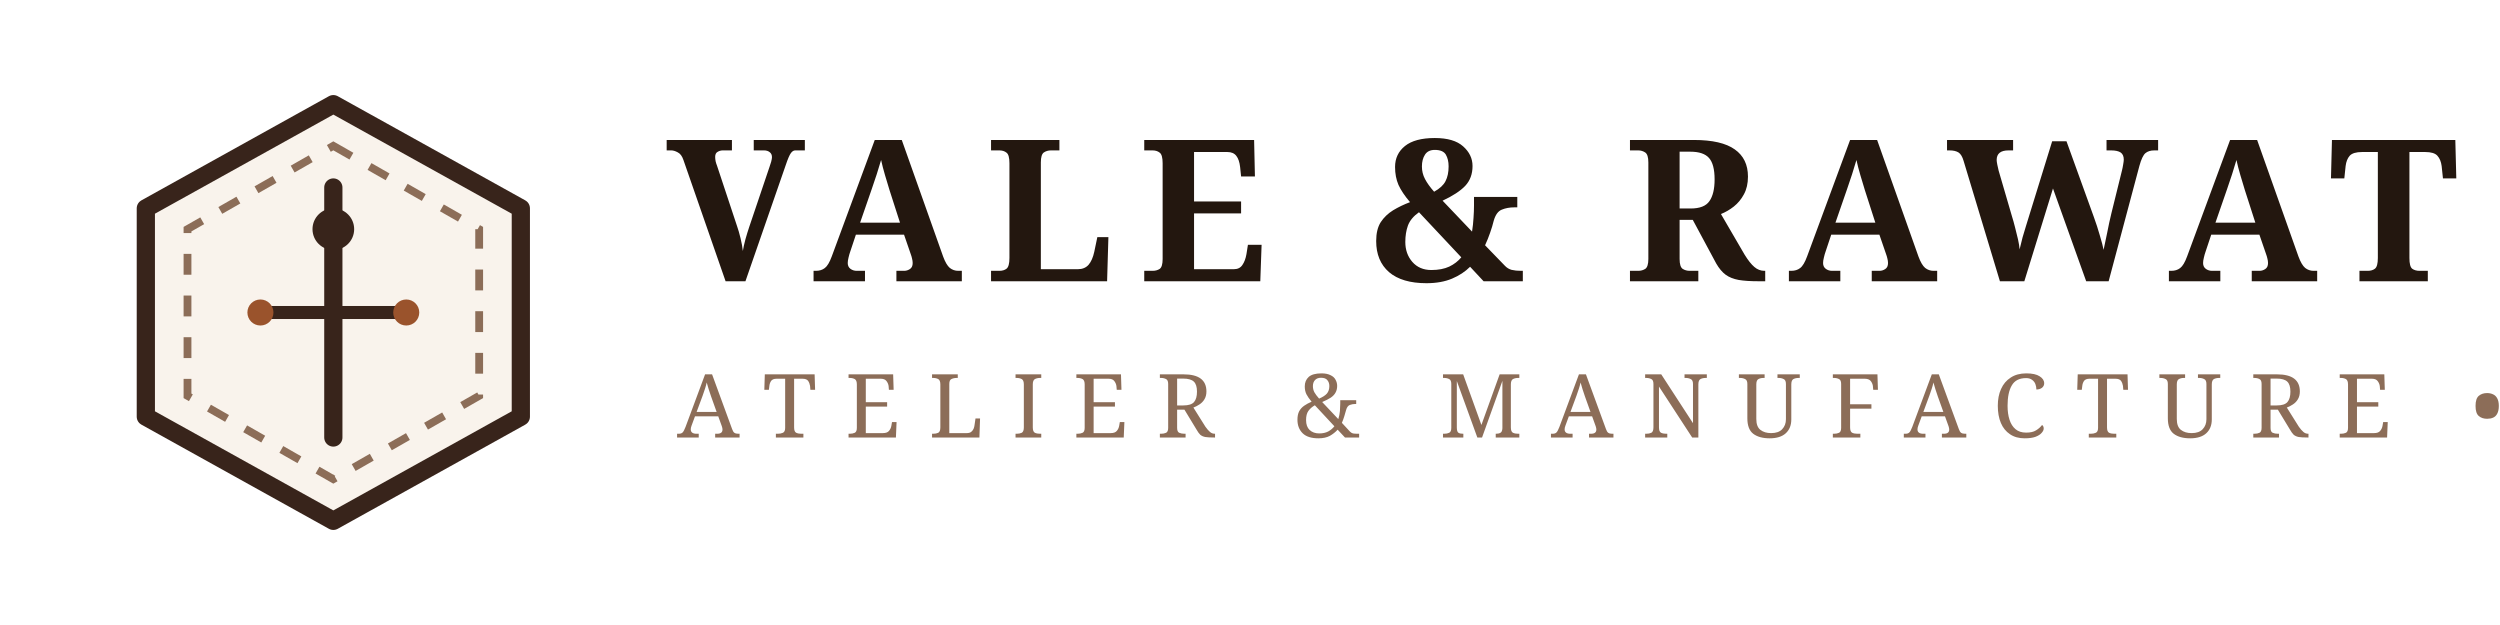
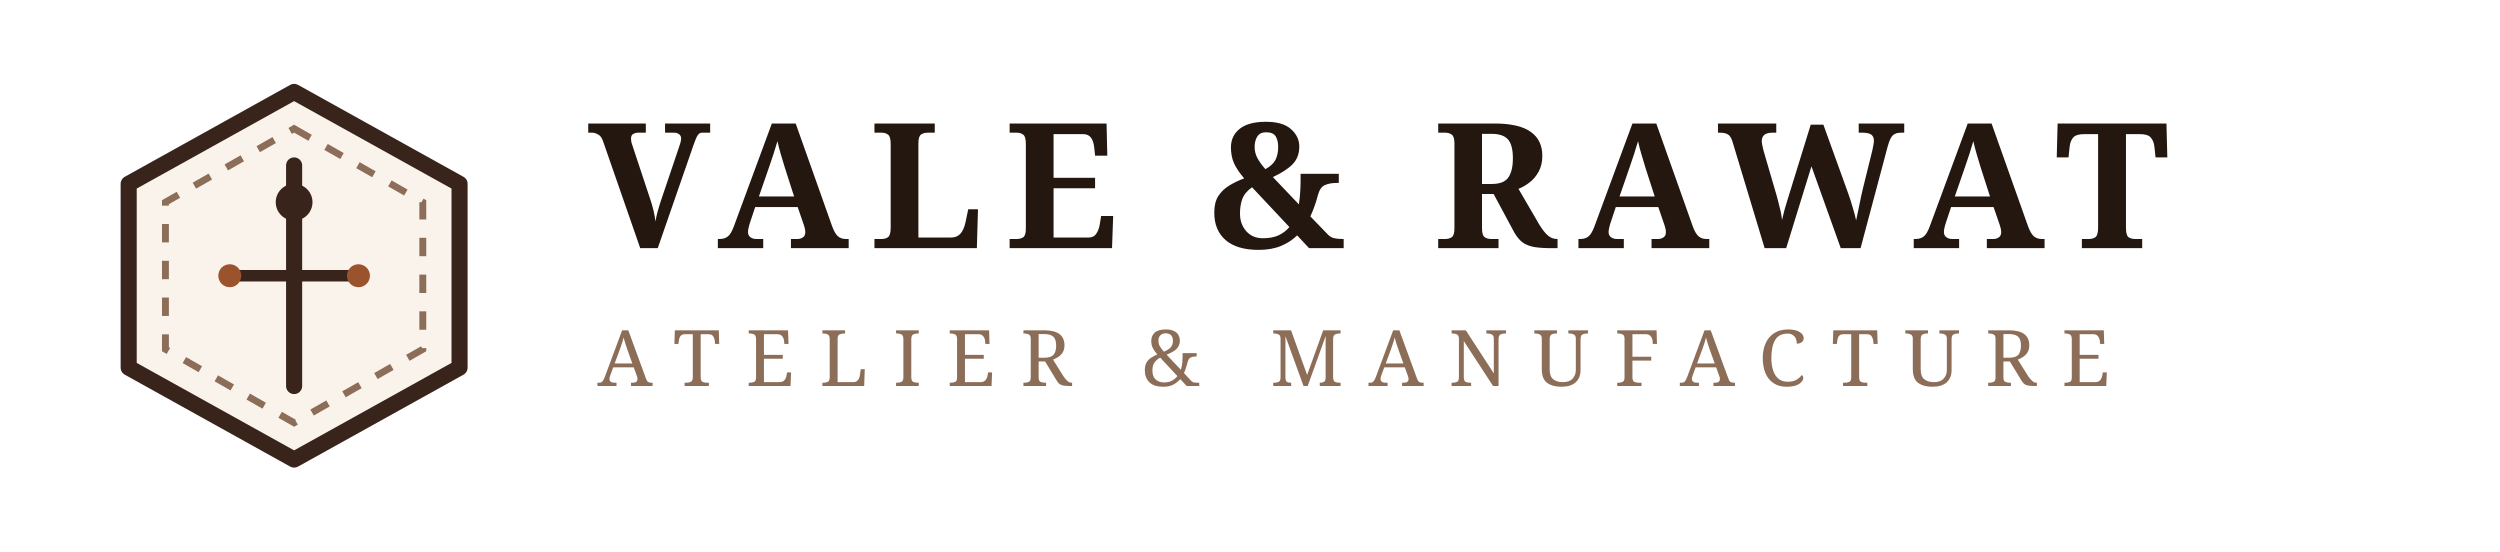
- <svg xmlns="http://www.w3.org/2000/svg" viewBox="0 0 240 60" width="240" height="60" fill="none">
+ <svg xmlns="http://www.w3.org/2000/svg" viewBox="0 0 272 60" width="272" height="60" fill="none">
  <g transform="translate(10, 8)">
    <path d="M22 2 L40 12 L40 32 L22 42 L4 32 L4 12 Z" stroke="#38241b" stroke-width="1.75" fill="#f9f3ec" stroke-linejoin="round" />
    <path d="M22 6 L36 14 L36 30 L22 38 L8 30 L8 14 Z" stroke="#8c6d58" stroke-width="0.75" stroke-dasharray="2 2" fill="none" />
    <path d="M22 10 L22 34" stroke="#38241b" stroke-width="1.75" stroke-linecap="round" />
    <circle cx="22" cy="14" r="2" fill="#38241b" />
    <path d="M15 22 L29 22" stroke="#38241b" stroke-width="1.25" />
    <circle cx="15" cy="22" r="1.25" fill="#9a532c" />
    <circle cx="29" cy="22" r="1.25" fill="#9a532c" />
  </g>
  <text x="64" y="27" font-family="'Bodoni Moda', 'Playfair Display', Georgia, serif" font-size="19" font-weight="700" letter-spacing="0.12em" fill="#23170f">VALE &amp; RAWAT</text>
-   <text x="65" y="42" font-family="'Cinzel', 'Trajan Pro', serif" font-size="8.5" font-weight="500" letter-spacing="0.32em" fill="#8c6d58">ATELIER &amp; MANUFACTURE • ISLAMABAD</text>
+   <text x="65" y="42" font-family="'Cinzel', 'Trajan Pro', serif" font-size="8.5" font-weight="500" letter-spacing="0.32em" fill="#8c6d58">ATELIER &amp; MANUFACTURE</text>
</svg>
